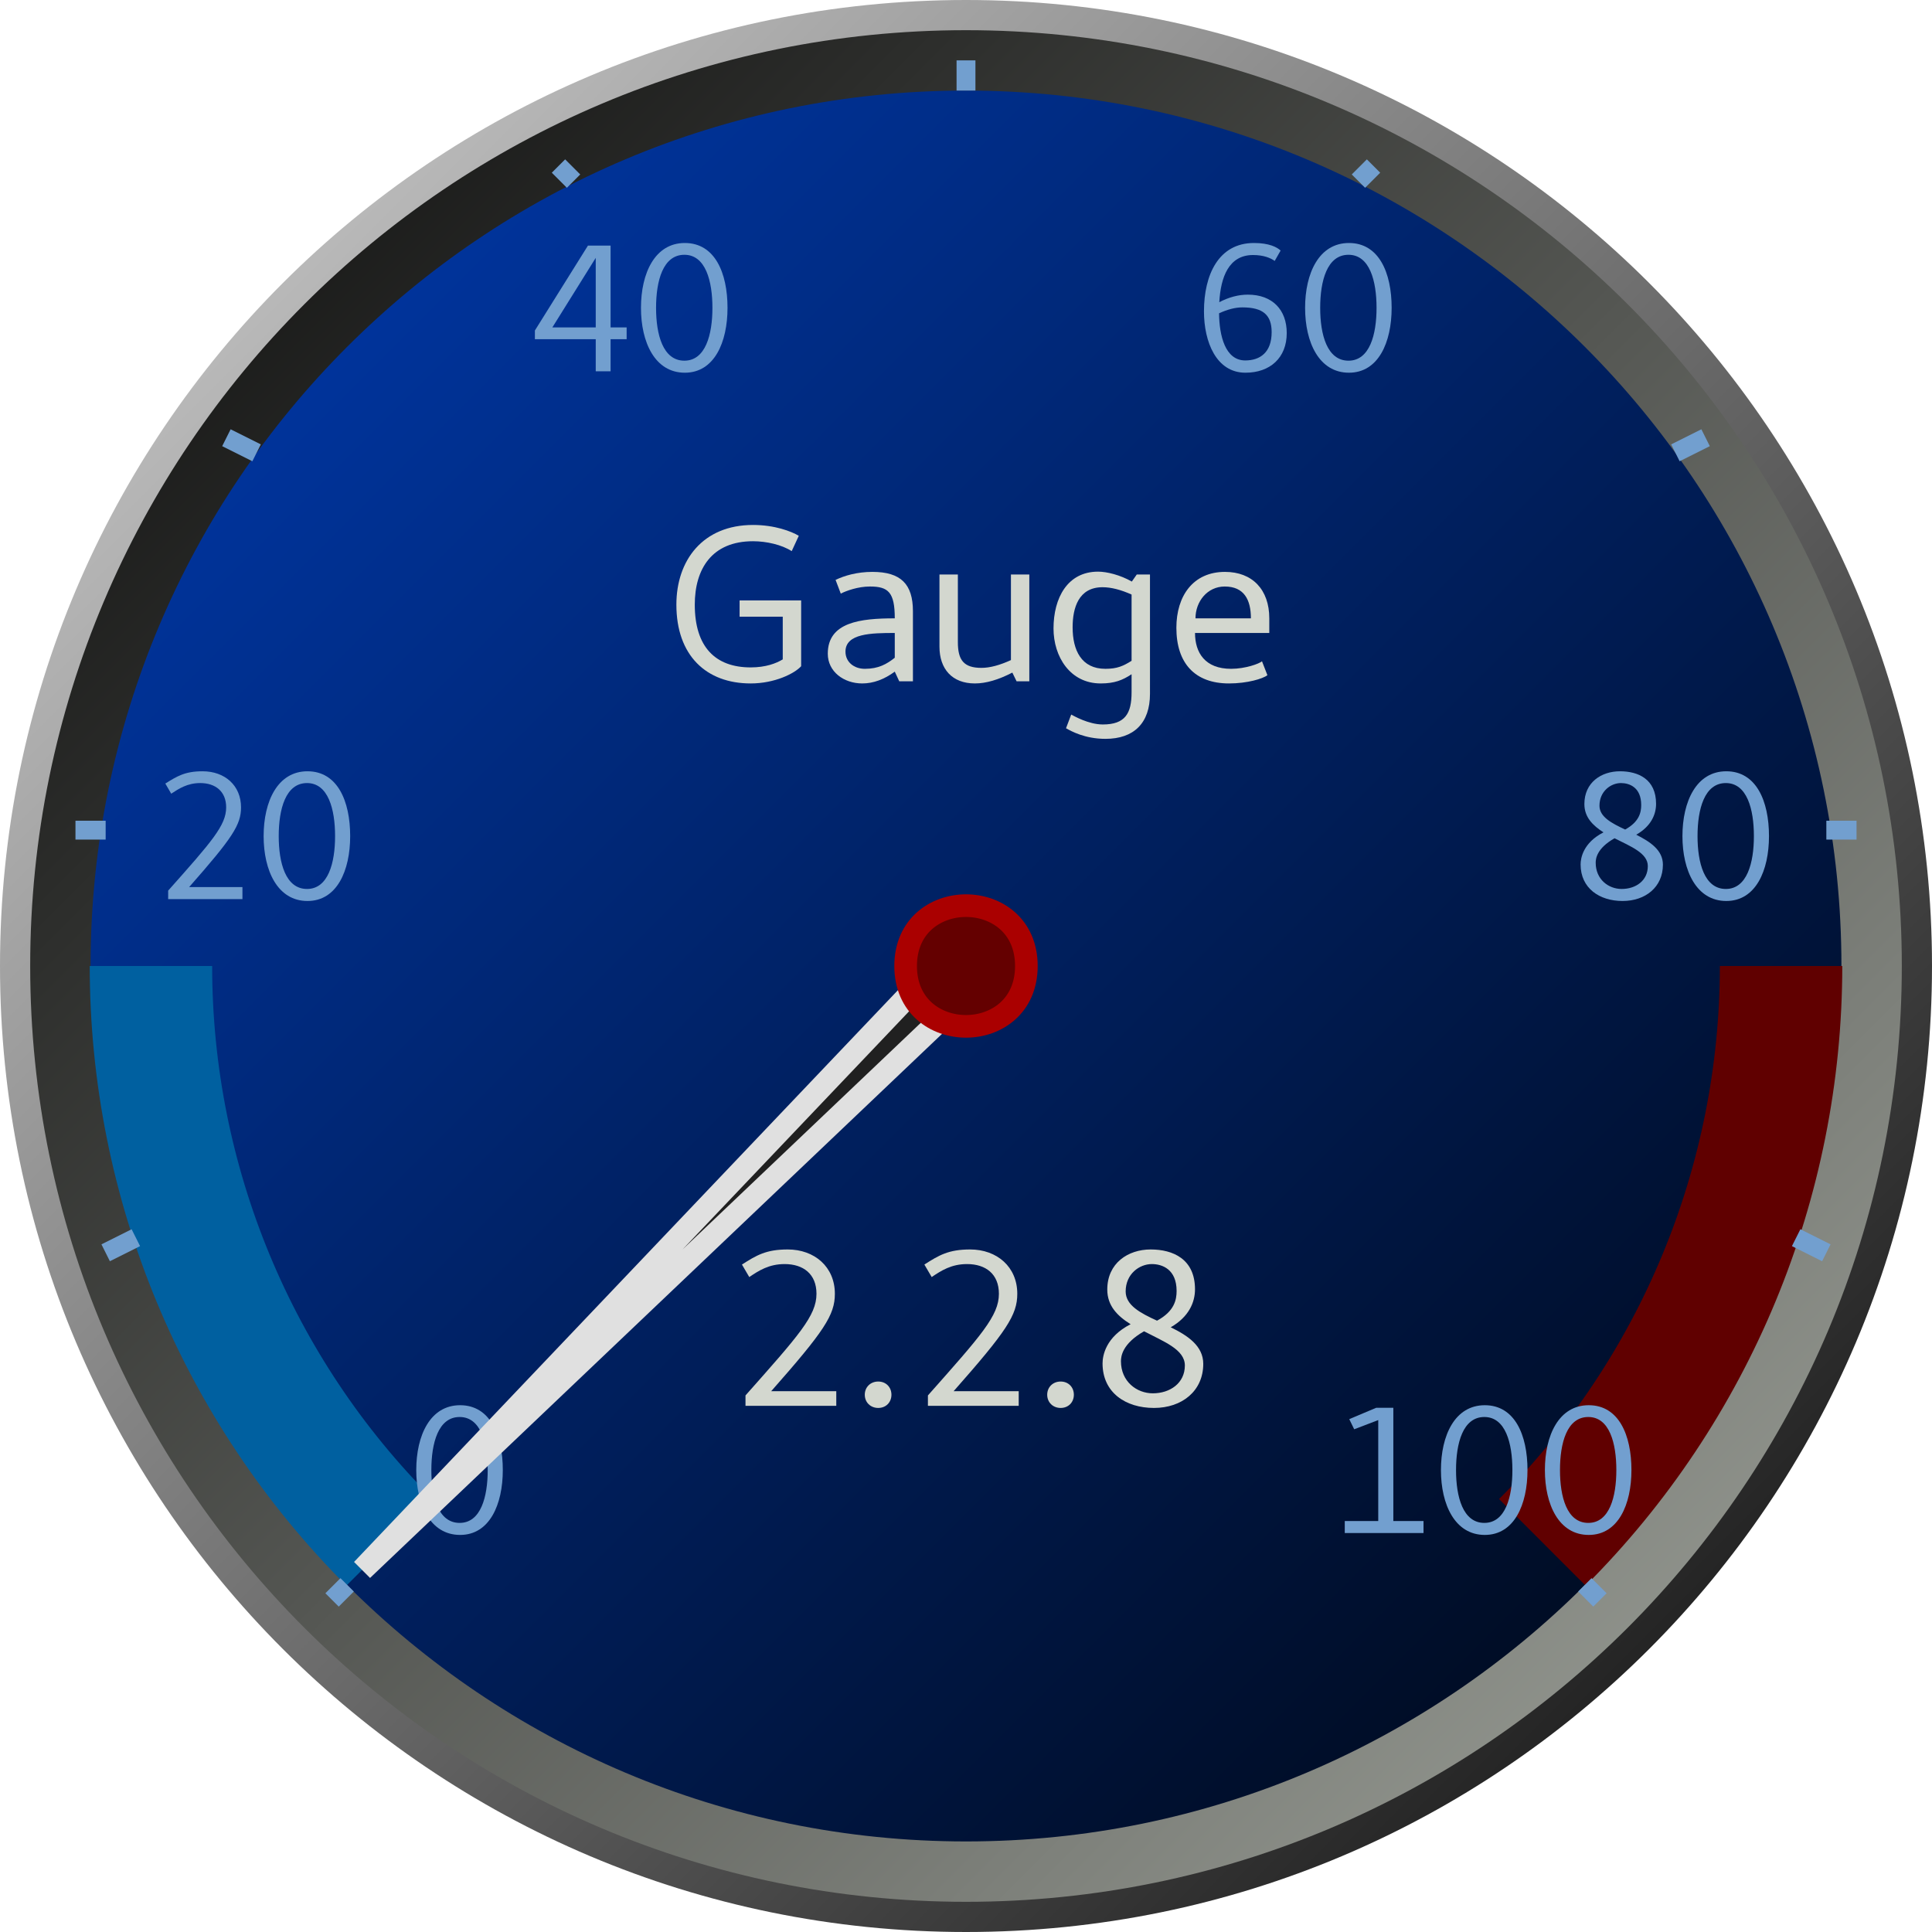
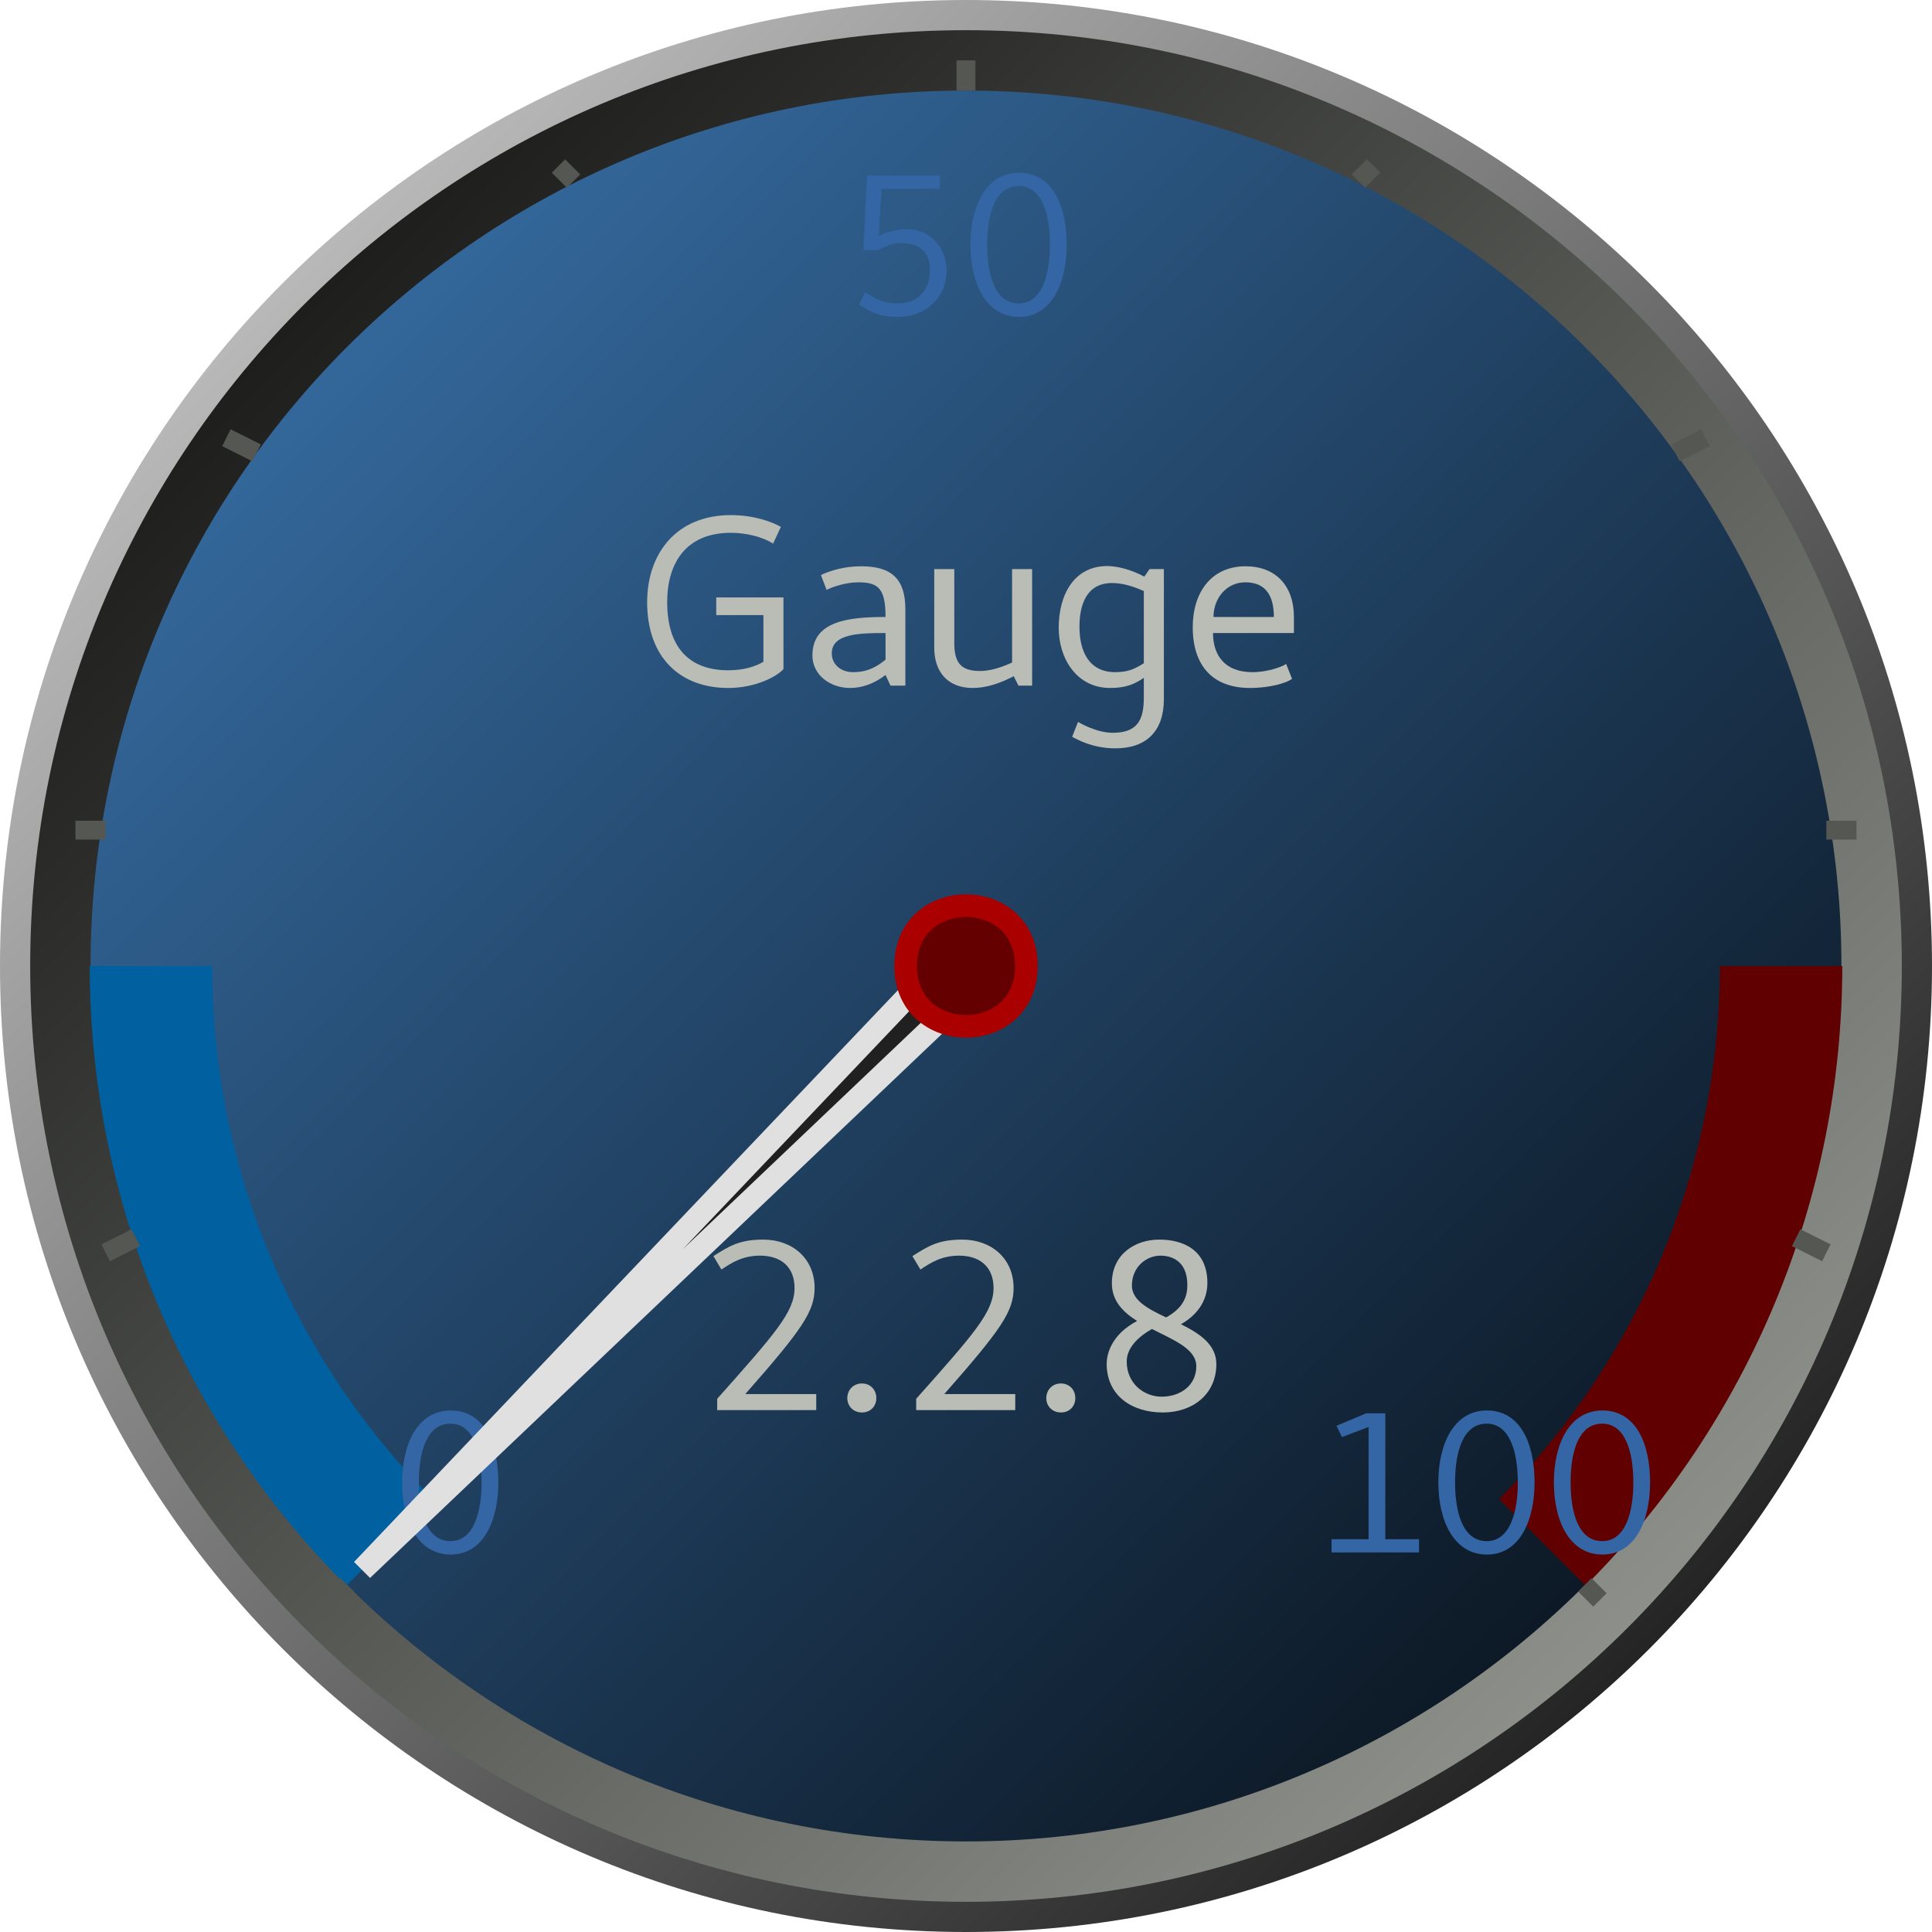
<svg xmlns="http://www.w3.org/2000/svg" xmlns:xlink="http://www.w3.org/1999/xlink" width="128pt" height="128pt" viewBox="0 0 128 128" version="1.1">
  <defs>
    <g>
      <symbol overflow="visible" id="glyph0-0">
-         <path style="stroke:none;" d="M 0.734 0 L 6.609 0 L 6.609 -7.125 L 0.734 -7.125 Z M 1.469 -0.734 L 1.469 -6.391 L 5.875 -6.391 L 5.875 -0.734 Z M 1.469 -0.734 " />
+         <path style="stroke:none;" d="M 0.797 0 L 7.203 0 L 7.203 -7.781 L 0.797 -7.781 Z M 1.594 -0.797 L 1.594 -6.969 L 6.406 -6.969 L 6.406 -0.797 Z M 1.594 -0.797 " />
      </symbol>
      <symbol overflow="visible" id="glyph0-1">
-         <path style="stroke:none;" d="M 8.453 -8.625 L 8.922 -9.641 C 8.422 -9.938 7.328 -10.359 5.891 -10.359 C 2.562 -10.359 0.812 -8.016 0.812 -5.078 C 0.812 -1.703 2.797 0.141 5.734 0.141 C 7.328 0.141 8.641 -0.516 9.078 -1 L 9.078 -5.359 L 5 -5.359 L 5 -4.281 L 7.859 -4.281 L 7.859 -1.453 C 7.422 -1.188 6.734 -0.922 5.734 -0.922 C 3.391 -0.922 2.031 -2.281 2.031 -5.078 C 2.031 -7.438 3.156 -9.281 5.891 -9.281 C 6.781 -9.281 7.797 -9.047 8.453 -8.625 Z M 8.453 -8.625 " />
+         <path style="stroke:none;" d="M 9.219 -9.406 L 9.734 -10.516 C 9.188 -10.828 8 -11.297 6.422 -11.297 C 2.797 -11.297 0.875 -8.734 0.875 -5.531 C 0.875 -1.859 3.062 0.156 6.25 0.156 C 8 0.156 9.422 -0.562 9.906 -1.094 L 9.906 -5.844 L 5.453 -5.844 L 5.453 -4.672 L 8.578 -4.672 L 8.578 -1.578 C 8.094 -1.297 7.344 -1.016 6.25 -1.016 C 3.703 -1.016 2.203 -2.484 2.203 -5.531 C 2.203 -8.109 3.438 -10.125 6.422 -10.125 C 7.391 -10.125 8.5 -9.875 9.219 -9.406 Z M 9.219 -9.406 " />
      </symbol>
      <symbol overflow="visible" id="glyph0-2">
-         <path style="stroke:none;" d="M 3.359 -6.281 C 4.578 -6.281 5 -5.891 5 -4.172 C 2.719 -4.172 0.562 -3.922 0.562 -1.828 C 0.562 -0.641 1.625 0.141 2.844 0.141 C 3.578 0.141 4.297 -0.125 5 -0.641 L 5.297 0 L 6.203 0 L 6.203 -4.641 C 6.203 -6.438 5.406 -7.25 3.516 -7.25 C 2.5 -7.25 1.656 -7 1.078 -6.719 L 1.422 -5.812 C 1.797 -6 2.562 -6.281 3.359 -6.281 Z M 5 -1.562 C 4.469 -1.141 3.922 -0.828 3.016 -0.828 C 2.312 -0.828 1.734 -1.266 1.734 -1.969 C 1.734 -3.172 3.438 -3.203 5 -3.203 Z M 5 -1.562 " />
+         <path style="stroke:none;" d="M 3.656 -6.844 C 4.984 -6.844 5.453 -6.422 5.453 -4.547 C 2.953 -4.547 0.609 -4.266 0.609 -2 C 0.609 -0.703 1.781 0.156 3.109 0.156 C 3.906 0.156 4.688 -0.125 5.453 -0.703 L 5.781 0 L 6.766 0 L 6.766 -5.062 C 6.766 -7.031 5.891 -7.906 3.844 -7.906 C 2.719 -7.906 1.812 -7.625 1.172 -7.328 L 1.547 -6.344 C 1.969 -6.547 2.797 -6.844 3.656 -6.844 Z M 5.453 -1.719 C 4.875 -1.25 4.266 -0.891 3.297 -0.891 C 2.531 -0.891 1.891 -1.375 1.891 -2.141 C 1.891 -3.453 3.75 -3.484 5.453 -3.484 Z M 5.453 -1.719 " />
      </symbol>
      <symbol overflow="visible" id="glyph0-3">
-         <path style="stroke:none;" d="M 2.125 -2.594 L 2.125 -7.078 L 0.906 -7.078 L 0.906 -2.297 C 0.906 -0.812 1.75 0.141 3.25 0.141 C 4 0.141 4.828 -0.109 5.734 -0.578 L 6.016 0 L 6.859 0 L 6.859 -7.078 L 5.641 -7.078 L 5.641 -1.406 C 4.922 -1.078 4.266 -0.891 3.688 -0.891 C 2.516 -0.891 2.125 -1.406 2.125 -2.594 Z M 2.125 -2.594 " />
+         <path style="stroke:none;" d="M 2.312 -2.828 L 2.312 -7.719 L 0.984 -7.719 L 0.984 -2.516 C 0.984 -0.875 1.906 0.156 3.531 0.156 C 4.375 0.156 5.266 -0.109 6.25 -0.625 L 6.562 0 L 7.469 0 L 7.469 -7.719 L 6.141 -7.719 L 6.141 -1.531 C 5.359 -1.172 4.656 -0.969 4.016 -0.969 C 2.734 -0.969 2.312 -1.531 2.312 -2.828 Z M 2.312 -2.828 " />
      </symbol>
      <symbol overflow="visible" id="glyph0-4">
-         <path style="stroke:none;" d="M 3.828 0.141 C 4.75 0.141 5.281 -0.078 5.875 -0.469 L 5.875 0.734 C 5.875 2.125 5.453 2.859 3.969 2.859 C 3.016 2.859 2.031 2.281 1.875 2.203 L 1.531 3.109 C 1.859 3.297 2.781 3.812 4.141 3.812 C 6.031 3.812 7.094 2.766 7.094 0.828 L 7.094 -7.078 L 6.219 -7.078 L 5.891 -6.609 C 5.125 -7.047 4.234 -7.266 3.656 -7.266 C 1.625 -7.266 0.703 -5.516 0.703 -3.5 C 0.703 -1.641 1.797 0.141 3.828 0.141 Z M 5.875 -1.359 C 5.328 -1.016 4.922 -0.828 4.141 -0.828 C 2.547 -0.828 1.969 -2.062 1.969 -3.578 C 1.969 -4.859 2.359 -6.234 3.953 -6.234 C 4.531 -6.234 5.172 -6.062 5.875 -5.75 Z M 5.875 -1.359 " />
+         <path style="stroke:none;" d="M 4.172 0.156 C 5.188 0.156 5.766 -0.078 6.406 -0.516 L 6.406 0.797 C 6.406 2.312 5.953 3.125 4.344 3.125 C 3.297 3.125 2.203 2.5 2.047 2.406 L 1.656 3.391 C 2.031 3.594 3.047 4.156 4.516 4.156 C 6.578 4.156 7.734 3.016 7.734 0.891 L 7.734 -7.719 L 6.781 -7.719 L 6.438 -7.219 C 5.578 -7.688 4.625 -7.922 3.984 -7.922 C 1.781 -7.922 0.766 -6.016 0.766 -3.828 C 0.766 -1.797 1.953 0.156 4.172 0.156 Z M 6.406 -1.484 C 5.812 -1.109 5.359 -0.891 4.516 -0.891 C 2.781 -0.891 2.141 -2.25 2.141 -3.906 C 2.141 -5.297 2.578 -6.797 4.297 -6.797 C 4.938 -6.797 5.641 -6.609 6.406 -6.266 Z M 6.406 -1.484 " />
      </symbol>
      <symbol overflow="visible" id="glyph0-5">
-         <path style="stroke:none;" d="M 1.969 -4.172 C 1.969 -5.281 2.75 -6.281 3.906 -6.281 C 5.188 -6.281 5.641 -5.406 5.641 -4.172 Z M 4.328 -0.828 C 2.594 -0.828 1.938 -1.906 1.938 -3.203 L 6.859 -3.203 L 6.859 -4.172 C 6.859 -6.078 5.734 -7.25 3.922 -7.25 C 1.812 -7.25 0.703 -5.656 0.703 -3.547 C 0.703 -1.188 1.938 0.141 4.188 0.141 C 5.406 0.141 6.438 -0.172 6.734 -0.406 L 6.375 -1.328 C 6.203 -1.172 5.281 -0.828 4.328 -0.828 Z M 4.328 -0.828 " />
+         <path style="stroke:none;" d="M 2.141 -4.547 C 2.141 -5.766 2.984 -6.844 4.25 -6.844 C 5.656 -6.844 6.141 -5.891 6.141 -4.547 Z M 4.719 -0.891 C 2.828 -0.891 2.109 -2.078 2.109 -3.484 L 7.469 -3.484 L 7.469 -4.547 C 7.469 -6.625 6.25 -7.906 4.266 -7.906 C 1.984 -7.906 0.766 -6.156 0.766 -3.875 C 0.766 -1.297 2.109 0.156 4.562 0.156 C 5.891 0.156 7.031 -0.188 7.344 -0.453 L 6.953 -1.438 C 6.766 -1.281 5.766 -0.891 4.719 -0.891 Z M 4.719 -0.891 " />
      </symbol>
      <symbol overflow="visible" id="glyph0-6">
-         <path style="stroke:none;" d="M 1.156 -9.359 L 1.641 -8.531 C 2.266 -8.953 2.938 -9.391 3.984 -9.391 C 5.219 -9.391 6.094 -8.734 6.094 -7.422 C 6.094 -5.969 4.938 -4.688 1.391 -0.688 L 1.391 0 L 7.406 0 L 7.406 -0.969 L 3.094 -0.969 C 6.609 -4.953 7.312 -6.016 7.312 -7.422 C 7.312 -9.203 5.969 -10.359 4.188 -10.359 C 2.75 -10.359 2.109 -9.969 1.156 -9.359 Z M 1.156 -9.359 " />
+         <path style="stroke:none;" d="M 1.266 -10.203 L 1.797 -9.312 C 2.469 -9.766 3.203 -10.234 4.359 -10.234 C 5.703 -10.234 6.641 -9.516 6.641 -8.094 C 6.641 -6.516 5.391 -5.109 1.516 -0.75 L 1.516 0 L 8.078 0 L 8.078 -1.062 L 3.375 -1.062 C 7.203 -5.406 7.969 -6.562 7.969 -8.094 C 7.969 -10.031 6.516 -11.297 4.562 -11.297 C 2.984 -11.297 2.297 -10.859 1.266 -10.203 Z M 1.266 -10.203 " />
      </symbol>
      <symbol overflow="visible" id="glyph0-7">
-         <path style="stroke:none;" d="M 1.766 0.141 C 2.281 0.141 2.641 -0.234 2.641 -0.734 C 2.641 -1.234 2.281 -1.609 1.766 -1.609 C 1.25 -1.609 0.875 -1.234 0.875 -0.734 C 0.875 -0.234 1.25 0.141 1.766 0.141 Z M 1.766 0.141 " />
+         <path style="stroke:none;" d="M 1.922 0.156 C 2.484 0.156 2.875 -0.25 2.875 -0.797 C 2.875 -1.344 2.484 -1.766 1.922 -1.766 C 1.359 -1.766 0.953 -1.344 0.953 -0.797 C 0.953 -0.25 1.359 0.156 1.922 0.156 Z M 1.922 0.156 " />
      </symbol>
      <symbol overflow="visible" id="glyph0-8">
-         <path style="stroke:none;" d="M 4.484 -5.641 C 3.391 -6.141 2.406 -6.656 2.406 -7.578 C 2.406 -8.734 3.312 -9.391 4.141 -9.391 C 4.828 -9.391 5.781 -9.047 5.781 -7.609 C 5.781 -7.031 5.641 -6.266 4.484 -5.641 Z M 5.391 -5.203 C 6.594 -5.891 7 -6.859 7 -7.719 C 7 -9.734 5.531 -10.359 4.062 -10.359 C 2.562 -10.359 1.188 -9.453 1.188 -7.703 C 1.188 -6.625 1.859 -5.953 2.734 -5.406 C 1.078 -4.562 0.875 -3.312 0.875 -2.812 C 0.875 -0.875 2.406 0.141 4.281 0.141 C 6.141 0.141 7.547 -0.984 7.547 -2.781 C 7.547 -3.969 6.516 -4.656 5.391 -5.203 Z M 3.625 -4.938 C 4.938 -4.25 6.328 -3.734 6.328 -2.672 C 6.328 -1.5 5.344 -0.828 4.203 -0.828 C 3.141 -0.828 2.094 -1.609 2.094 -2.953 C 2.094 -3.266 2.172 -4.109 3.625 -4.938 Z M 3.625 -4.938 " />
+         <path style="stroke:none;" d="M 4.891 -6.141 C 3.703 -6.703 2.625 -7.266 2.625 -8.25 C 2.625 -9.516 3.609 -10.234 4.516 -10.234 C 5.266 -10.234 6.297 -9.875 6.297 -8.297 C 6.297 -7.656 6.141 -6.828 4.891 -6.141 Z M 5.875 -5.688 C 7.188 -6.438 7.625 -7.484 7.625 -8.422 C 7.625 -10.609 6.031 -11.297 4.438 -11.297 C 2.797 -11.297 1.297 -10.297 1.297 -8.406 C 1.297 -7.234 2.031 -6.5 2.969 -5.906 C 1.188 -4.969 0.953 -3.609 0.953 -3.078 C 0.953 -0.953 2.625 0.156 4.672 0.156 C 6.688 0.156 8.219 -1.078 8.219 -3.047 C 8.219 -4.344 7.109 -5.078 5.875 -5.688 Z M 3.953 -5.375 C 5.391 -4.641 6.891 -4.062 6.891 -2.906 C 6.891 -1.625 5.828 -0.891 4.594 -0.891 C 3.422 -0.891 2.281 -1.766 2.281 -3.219 C 2.281 -3.562 2.375 -4.484 3.953 -5.375 Z M 3.953 -5.375 " />
      </symbol>
      <symbol overflow="visible" id="glyph1-0">
-         <path style="stroke:none;" d="M 0.594 0 L 5.406 0 L 5.406 -5.828 L 0.594 -5.828 Z M 1.203 -0.594 L 1.203 -5.234 L 4.797 -5.234 L 4.797 -0.594 Z M 1.203 -0.594 " />
+         <path style="stroke:none;" d="M 0.672 0 L 6 0 L 6 -6.484 L 0.672 -6.484 Z M 1.328 -0.672 L 1.328 -5.812 L 5.328 -5.812 L 5.328 -0.672 Z M 1.328 -0.672 " />
      </symbol>
      <symbol overflow="visible" id="glyph1-1">
-         <path style="stroke:none;" d="M 3.484 -8.469 C 1.5 -8.469 0.578 -6.469 0.578 -4.172 C 0.578 -1.891 1.5 0.125 3.484 0.125 C 5.438 0.125 6.312 -1.891 6.312 -4.172 C 6.312 -6.5 5.469 -8.469 3.484 -8.469 Z M 3.453 -0.672 C 2.031 -0.672 1.578 -2.406 1.578 -4.172 C 1.578 -5.953 2.031 -7.688 3.453 -7.688 C 4.859 -7.688 5.312 -5.953 5.312 -4.172 C 5.312 -2.406 4.859 -0.672 3.453 -0.672 Z M 3.453 -0.672 " />
+         <path style="stroke:none;" d="M 3.859 -9.406 C 1.672 -9.406 0.641 -7.188 0.641 -4.641 C 0.641 -2.094 1.672 0.141 3.859 0.141 C 6.031 0.141 7.016 -2.109 7.016 -4.641 C 7.016 -7.219 6.078 -9.406 3.859 -9.406 Z M 3.844 -0.75 C 2.25 -0.75 1.75 -2.672 1.75 -4.641 C 1.75 -6.609 2.25 -8.531 3.844 -8.531 C 5.391 -8.531 5.906 -6.609 5.906 -4.641 C 5.906 -2.672 5.391 -0.75 3.844 -0.75 Z M 3.844 -0.75 " />
      </symbol>
      <symbol overflow="visible" id="glyph1-2">
-         <path style="stroke:none;" d="M 0.953 -7.656 L 1.344 -6.984 C 1.844 -7.312 2.406 -7.688 3.266 -7.688 C 4.266 -7.688 4.984 -7.141 4.984 -6.078 C 4.984 -4.891 4.047 -3.828 1.141 -0.562 L 1.141 0 L 6.062 0 L 6.062 -0.797 L 2.531 -0.797 C 5.406 -4.062 5.969 -4.922 5.969 -6.078 C 5.969 -7.531 4.891 -8.469 3.422 -8.469 C 2.25 -8.469 1.734 -8.141 0.953 -7.656 Z M 0.953 -7.656 " />
+         <path style="stroke:none;" d="M 1.203 -4.281 L 2.172 -4.281 C 2.734 -4.594 3.219 -4.75 3.688 -4.75 C 5.047 -4.75 5.609 -4.062 5.609 -2.953 C 5.609 -1.562 4.734 -0.75 3.484 -0.75 C 2.578 -0.75 1.891 -1.094 1.312 -1.5 L 0.922 -0.672 C 1.781 -0.141 2.281 0.141 3.5 0.141 C 5.234 0.141 6.719 -1.047 6.719 -2.953 C 6.719 -4.359 5.703 -5.672 4.094 -5.672 C 3.484 -5.672 2.844 -5.531 2.219 -5.219 L 2.406 -8.344 L 6.266 -8.344 L 6.266 -9.219 L 1.438 -9.219 Z M 1.203 -4.281 " />
      </symbol>
      <symbol overflow="visible" id="glyph1-3">
-         <path style="stroke:none;" d="M 6.516 -2.875 L 5.453 -2.875 L 5.453 -8.297 L 3.953 -8.297 L 0.438 -2.672 L 0.438 -2.094 L 4.469 -2.094 L 4.469 0.031 L 5.453 0.031 L 5.453 -2.094 L 6.516 -2.094 Z M 1.594 -2.875 L 4.469 -7.484 L 4.469 -2.875 Z M 1.594 -2.875 " />
-       </symbol>
-       <symbol overflow="visible" id="glyph1-4">
-         <path style="stroke:none;" d="M 3.672 -5.047 C 3.047 -5.047 2.406 -4.875 1.781 -4.547 C 1.875 -6.203 2.406 -7.672 4.016 -7.672 C 4.734 -7.672 5.188 -7.469 5.453 -7.281 L 5.844 -7.969 C 5.609 -8.188 5.094 -8.469 4.078 -8.469 C 1.734 -8.469 0.766 -6.359 0.766 -3.938 C 0.766 -1.922 1.578 0.125 3.516 0.125 C 5.141 0.125 6.25 -0.859 6.25 -2.5 C 6.25 -4.047 5.297 -5.047 3.672 -5.047 Z M 1.766 -3.812 C 2.312 -4.062 2.828 -4.203 3.312 -4.203 C 4.688 -4.203 5.25 -3.688 5.25 -2.562 C 5.25 -1.219 4.484 -0.688 3.5 -0.688 C 2.172 -0.688 1.781 -2.328 1.766 -3.812 Z M 1.766 -3.812 " />
-       </symbol>
-       <symbol overflow="visible" id="glyph1-5">
-         <path style="stroke:none;" d="M 3.672 -4.609 C 2.766 -5.031 1.969 -5.453 1.969 -6.188 C 1.969 -7.141 2.719 -7.688 3.391 -7.688 C 3.953 -7.688 4.734 -7.406 4.734 -6.234 C 4.734 -5.75 4.609 -5.125 3.672 -4.609 Z M 4.406 -4.266 C 5.391 -4.828 5.719 -5.609 5.719 -6.312 C 5.719 -7.953 4.531 -8.469 3.328 -8.469 C 2.094 -8.469 0.969 -7.734 0.969 -6.297 C 0.969 -5.422 1.531 -4.875 2.234 -4.422 C 0.891 -3.734 0.719 -2.719 0.719 -2.297 C 0.719 -0.719 1.969 0.125 3.5 0.125 C 5.016 0.125 6.172 -0.797 6.172 -2.281 C 6.172 -3.25 5.328 -3.797 4.406 -4.266 Z M 2.969 -4.031 C 4.047 -3.484 5.172 -3.047 5.172 -2.188 C 5.172 -1.219 4.375 -0.672 3.438 -0.672 C 2.562 -0.672 1.719 -1.312 1.719 -2.406 C 1.719 -2.672 1.781 -3.359 2.969 -4.031 Z M 2.969 -4.031 " />
-       </symbol>
-       <symbol overflow="visible" id="glyph1-6">
-         <path style="stroke:none;" d="M 3.172 -8.297 L 1.391 -7.547 L 1.719 -6.875 L 3.312 -7.484 L 3.312 -0.797 L 1.094 -0.797 L 1.094 0 L 6.312 0 L 6.312 -0.797 L 4.312 -0.797 L 4.312 -8.297 Z M 3.172 -8.297 " />
+         <path style="stroke:none;" d="M 3.516 -9.219 L 1.547 -8.391 L 1.906 -7.641 L 3.672 -8.312 L 3.672 -0.875 L 1.219 -0.875 L 1.219 0 L 7.016 0 L 7.016 -0.875 L 4.781 -0.875 L 4.781 -9.219 Z M 3.516 -9.219 " />
      </symbol>
    </g>
    <linearGradient id="linear0" gradientUnits="userSpaceOnUse" x1="0" y1="0" x2="128" y2="128">
      <stop offset="0" style="stop-color:rgb(84.118%,84.118%,84.118%);stop-opacity:1;" />
      <stop offset="1" style="stop-color:rgb(2.157%,2.157%,2.157%);stop-opacity:1;" />
    </linearGradient>
    <linearGradient id="linear1" gradientUnits="userSpaceOnUse" x1="0" y1="0" x2="128" y2="128">
      <stop offset="0" style="stop-color:rgb(1.667%,1.706%,1.627%);stop-opacity:1;" />
      <stop offset="1" style="stop-color:rgb(65%,66.529%,63.471%);stop-opacity:1;" />
    </linearGradient>
    <linearGradient id="linear2" gradientUnits="userSpaceOnUse" x1="0" y1="0" x2="128" y2="128">
-       <stop offset="0" style="stop-color:rgb(0%,24.471%,73.412%);stop-opacity:1;" />
-       <stop offset="1" style="stop-color:rgb(0%,0.627%,1.882%);stop-opacity:1;" />
+       <stop offset="0" style="stop-color:rgb(24.471%,48.941%,73.412%);stop-opacity:1;" />
+       <stop offset="1" style="stop-color:rgb(0.627%,1.255%,1.882%);stop-opacity:1;" />
    </linearGradient>
  </defs>
-   <g id="surface43588">
+   <g id="surface5287">
    <path style=" stroke:none;fill-rule:nonzero;fill:url(#linear0);" d="M 128 64 C 128 99.348 99.348 128 64 128 C 28.652 128 0 99.348 0 64 C 0 28.652 28.652 0 64 0 C 99.348 0 128 28.652 128 64 " />
    <path style=" stroke:none;fill-rule:nonzero;fill:url(#linear1);" d="M 126 64 C 126 98.242 98.242 126 64 126 C 29.758 126 2 98.242 2 64 C 2 29.758 29.758 2 64 2 C 98.242 2 126 29.758 126 64 " />
    <path style=" stroke:none;fill-rule:nonzero;fill:url(#linear2);" d="M 122 64 C 122 96.031 96.031 122 64 122 C 31.969 122 6 96.031 6 64 C 6 31.969 31.969 6 64 6 C 96.031 6 122 31.969 122 64 " />
    <path style="fill:none;stroke-width:8.111;stroke-linecap:butt;stroke-linejoin:miter;stroke:rgb(37.647%,0%,0%);stroke-opacity:1;stroke-miterlimit:10;" d="M 118 64 C 118 78.32 112.312 92.059 102.184 102.184 " />
    <path style="fill:none;stroke-width:8.111;stroke-linecap:butt;stroke-linejoin:miter;stroke:rgb(0%,37.647%,62.745%);stroke-opacity:1;stroke-miterlimit:10;" d="M 25.816 102.184 C 15.688 92.059 10 78.32 10 64 " />
-     <g style="fill:rgb(82.745%,84.314%,81.176%);fill-opacity:1;">
-       <use xlink:href="#glyph0-1" x="44" y="45.139" />
-       <use xlink:href="#glyph0-2" x="54.281" y="45.139" />
-       <use xlink:href="#glyph0-3" x="61.336" y="45.139" />
-       <use xlink:href="#glyph0-4" x="69.095" y="45.139" />
-       <use xlink:href="#glyph0-5" x="77.235" y="45.139" />
+     <g style="fill:rgb(72.941%,74.118%,71.373%);fill-opacity:1;">
+       <use xlink:href="#glyph0-1" x="42" y="45.424" />
+       <use xlink:href="#glyph0-2" x="53.216" y="45.424" />
+       <use xlink:href="#glyph0-3" x="60.912" y="45.424" />
+       <use xlink:href="#glyph0-4" x="69.376" y="45.424" />
+       <use xlink:href="#glyph0-5" x="78.256" y="45.424" />
    </g>
-     <g style="fill:rgb(82.745%,84.314%,81.176%);fill-opacity:1;">
-       <use xlink:href="#glyph0-6" x="48" y="93.139" />
-       <use xlink:href="#glyph0-7" x="56.419" y="93.139" />
-       <use xlink:href="#glyph0-6" x="60.086" y="93.139" />
-       <use xlink:href="#glyph0-7" x="68.505" y="93.139" />
-       <use xlink:href="#glyph0-8" x="72.172" y="93.139" />
+     <g style="fill:rgb(72.941%,74.118%,71.373%);fill-opacity:1;">
+       <use xlink:href="#glyph0-6" x="46" y="93.424" />
+       <use xlink:href="#glyph0-7" x="55.184" y="93.424" />
+       <use xlink:href="#glyph0-6" x="59.184" y="93.424" />
+       <use xlink:href="#glyph0-7" x="68.367" y="93.424" />
+       <use xlink:href="#glyph0-8" x="72.367" y="93.424" />
    </g>
-     <g style="fill:rgb(44.706%,62.353%,81.176%);fill-opacity:1;">
-       <use xlink:href="#glyph1-1" x="27" y="101.568" />
+     <g style="fill:rgb(20.392%,39.608%,64.314%);fill-opacity:1;">
+       <use xlink:href="#glyph1-1" x="26" y="102.853" />
    </g>
-     <path style="fill:none;stroke-width:1.25;stroke-linecap:butt;stroke-linejoin:miter;stroke:rgb(44.706%,62.353%,81.176%);stroke-opacity:1;stroke-miterlimit:10;" d="M 23 105 L 22 106 " />
-     <path style="fill:none;stroke-width:1.25;stroke-linecap:butt;stroke-linejoin:miter;stroke:rgb(44.706%,62.353%,81.176%);stroke-opacity:1;stroke-miterlimit:10;" d="M 9 82 L 7 83 " />
-     <g style="fill:rgb(44.706%,62.353%,81.176%);fill-opacity:1;">
-       <use xlink:href="#glyph1-2" x="10" y="59.568" />
-       <use xlink:href="#glyph1-1" x="16.888" y="59.568" />
+     <path style="fill:none;stroke-width:1.25;stroke-linecap:butt;stroke-linejoin:miter;stroke:rgb(33.333%,34.118%,32.549%);stroke-opacity:1;stroke-miterlimit:10;" d="M 23 105 L 22 106 " />
+     <path style="fill:none;stroke-width:1.25;stroke-linecap:butt;stroke-linejoin:miter;stroke:rgb(33.333%,34.118%,32.549%);stroke-opacity:1;stroke-miterlimit:10;" d="M 9 82 L 7 83 " />
+     <path style="fill:none;stroke-width:1.25;stroke-linecap:butt;stroke-linejoin:miter;stroke:rgb(33.333%,34.118%,32.549%);stroke-opacity:1;stroke-miterlimit:10;" d="M 7 55 L 5 55 " />
+     <path style="fill:none;stroke-width:1.25;stroke-linecap:butt;stroke-linejoin:miter;stroke:rgb(33.333%,34.118%,32.549%);stroke-opacity:1;stroke-miterlimit:10;" d="M 17 30 L 15 29 " />
+     <path style="fill:none;stroke-width:1.25;stroke-linecap:butt;stroke-linejoin:miter;stroke:rgb(33.333%,34.118%,32.549%);stroke-opacity:1;stroke-miterlimit:10;" d="M 38 12 L 37 11 " />
+     <g style="fill:rgb(20.392%,39.608%,64.314%);fill-opacity:1;">
+       <use xlink:href="#glyph1-2" x="56" y="20.853" />
+       <use xlink:href="#glyph1-1" x="63.653" y="20.853" />
    </g>
-     <path style="fill:none;stroke-width:1.25;stroke-linecap:butt;stroke-linejoin:miter;stroke:rgb(44.706%,62.353%,81.176%);stroke-opacity:1;stroke-miterlimit:10;" d="M 7 55 L 5 55 " />
-     <path style="fill:none;stroke-width:1.25;stroke-linecap:butt;stroke-linejoin:miter;stroke:rgb(44.706%,62.353%,81.176%);stroke-opacity:1;stroke-miterlimit:10;" d="M 17 30 L 15 29 " />
-     <g style="fill:rgb(44.706%,62.353%,81.176%);fill-opacity:1;">
-       <use xlink:href="#glyph1-3" x="35" y="24.568" />
-       <use xlink:href="#glyph1-1" x="41.888" y="24.568" />
+     <path style="fill:none;stroke-width:1.25;stroke-linecap:butt;stroke-linejoin:miter;stroke:rgb(33.333%,34.118%,32.549%);stroke-opacity:1;stroke-miterlimit:10;" d="M 64 6 L 64 4 " />
+     <path style="fill:none;stroke-width:1.25;stroke-linecap:butt;stroke-linejoin:miter;stroke:rgb(33.333%,34.118%,32.549%);stroke-opacity:1;stroke-miterlimit:10;" d="M 90 12 L 91 11 " />
+     <path style="fill:none;stroke-width:1.25;stroke-linecap:butt;stroke-linejoin:miter;stroke:rgb(33.333%,34.118%,32.549%);stroke-opacity:1;stroke-miterlimit:10;" d="M 111 30 L 113 29 " />
+     <path style="fill:none;stroke-width:1.25;stroke-linecap:butt;stroke-linejoin:miter;stroke:rgb(33.333%,34.118%,32.549%);stroke-opacity:1;stroke-miterlimit:10;" d="M 121 55 L 123 55 " />
+     <path style="fill:none;stroke-width:1.25;stroke-linecap:butt;stroke-linejoin:miter;stroke:rgb(33.333%,34.118%,32.549%);stroke-opacity:1;stroke-miterlimit:10;" d="M 119 82 L 121 83 " />
+     <g style="fill:rgb(20.392%,39.608%,64.314%);fill-opacity:1;">
+       <use xlink:href="#glyph1-3" x="87" y="102.853" />
+       <use xlink:href="#glyph1-1" x="94.653" y="102.853" />
+       <use xlink:href="#glyph1-1" x="102.307" y="102.853" />
    </g>
-     <path style="fill:none;stroke-width:1.25;stroke-linecap:butt;stroke-linejoin:miter;stroke:rgb(44.706%,62.353%,81.176%);stroke-opacity:1;stroke-miterlimit:10;" d="M 38 12 L 37 11 " />
-     <path style="fill:none;stroke-width:1.25;stroke-linecap:butt;stroke-linejoin:miter;stroke:rgb(44.706%,62.353%,81.176%);stroke-opacity:1;stroke-miterlimit:10;" d="M 64 6 L 64 4 " />
-     <g style="fill:rgb(44.706%,62.353%,81.176%);fill-opacity:1;">
-       <use xlink:href="#glyph1-4" x="79" y="24.568" />
-       <use xlink:href="#glyph1-1" x="85.888" y="24.568" />
-     </g>
-     <path style="fill:none;stroke-width:1.25;stroke-linecap:butt;stroke-linejoin:miter;stroke:rgb(44.706%,62.353%,81.176%);stroke-opacity:1;stroke-miterlimit:10;" d="M 90 12 L 91 11 " />
-     <path style="fill:none;stroke-width:1.25;stroke-linecap:butt;stroke-linejoin:miter;stroke:rgb(44.706%,62.353%,81.176%);stroke-opacity:1;stroke-miterlimit:10;" d="M 111 30 L 113 29 " />
-     <g style="fill:rgb(44.706%,62.353%,81.176%);fill-opacity:1;">
-       <use xlink:href="#glyph1-5" x="104" y="59.568" />
-       <use xlink:href="#glyph1-1" x="110.888" y="59.568" />
-     </g>
-     <path style="fill:none;stroke-width:1.25;stroke-linecap:butt;stroke-linejoin:miter;stroke:rgb(44.706%,62.353%,81.176%);stroke-opacity:1;stroke-miterlimit:10;" d="M 121 55 L 123 55 " />
-     <path style="fill:none;stroke-width:1.25;stroke-linecap:butt;stroke-linejoin:miter;stroke:rgb(44.706%,62.353%,81.176%);stroke-opacity:1;stroke-miterlimit:10;" d="M 119 82 L 121 83 " />
-     <g style="fill:rgb(44.706%,62.353%,81.176%);fill-opacity:1;">
-       <use xlink:href="#glyph1-6" x="88" y="101.568" />
-       <use xlink:href="#glyph1-1" x="94.888" y="101.568" />
-       <use xlink:href="#glyph1-1" x="101.775" y="101.568" />
-     </g>
-     <path style="fill:none;stroke-width:1.25;stroke-linecap:butt;stroke-linejoin:miter;stroke:rgb(44.706%,62.353%,81.176%);stroke-opacity:1;stroke-miterlimit:10;" d="M 105 105 L 106 106 " />
+     <path style="fill:none;stroke-width:1.25;stroke-linecap:butt;stroke-linejoin:miter;stroke:rgb(33.333%,34.118%,32.549%);stroke-opacity:1;stroke-miterlimit:10;" d="M 105 105 L 106 106 " />
    <path style="fill-rule:nonzero;fill:rgb(12.549%,12.549%,12.549%);fill-opacity:1;stroke-width:1.5;stroke-linecap:butt;stroke-linejoin:miter;stroke:rgb(87.843%,87.843%,87.843%);stroke-opacity:1;stroke-miterlimit:10;" d="M 63 63 L 65 65 L 24 104 Z M 63 63 " />
    <path style="fill-rule:nonzero;fill:rgb(39.216%,0%,0%);fill-opacity:1;stroke-width:1.5;stroke-linecap:butt;stroke-linejoin:miter;stroke:rgb(66.667%,0%,0%);stroke-opacity:1;stroke-miterlimit:10;" d="M 68 64 C 68 69.332 60 69.332 60 64 C 60 58.668 68 58.668 68 64 " />
  </g>
</svg>
